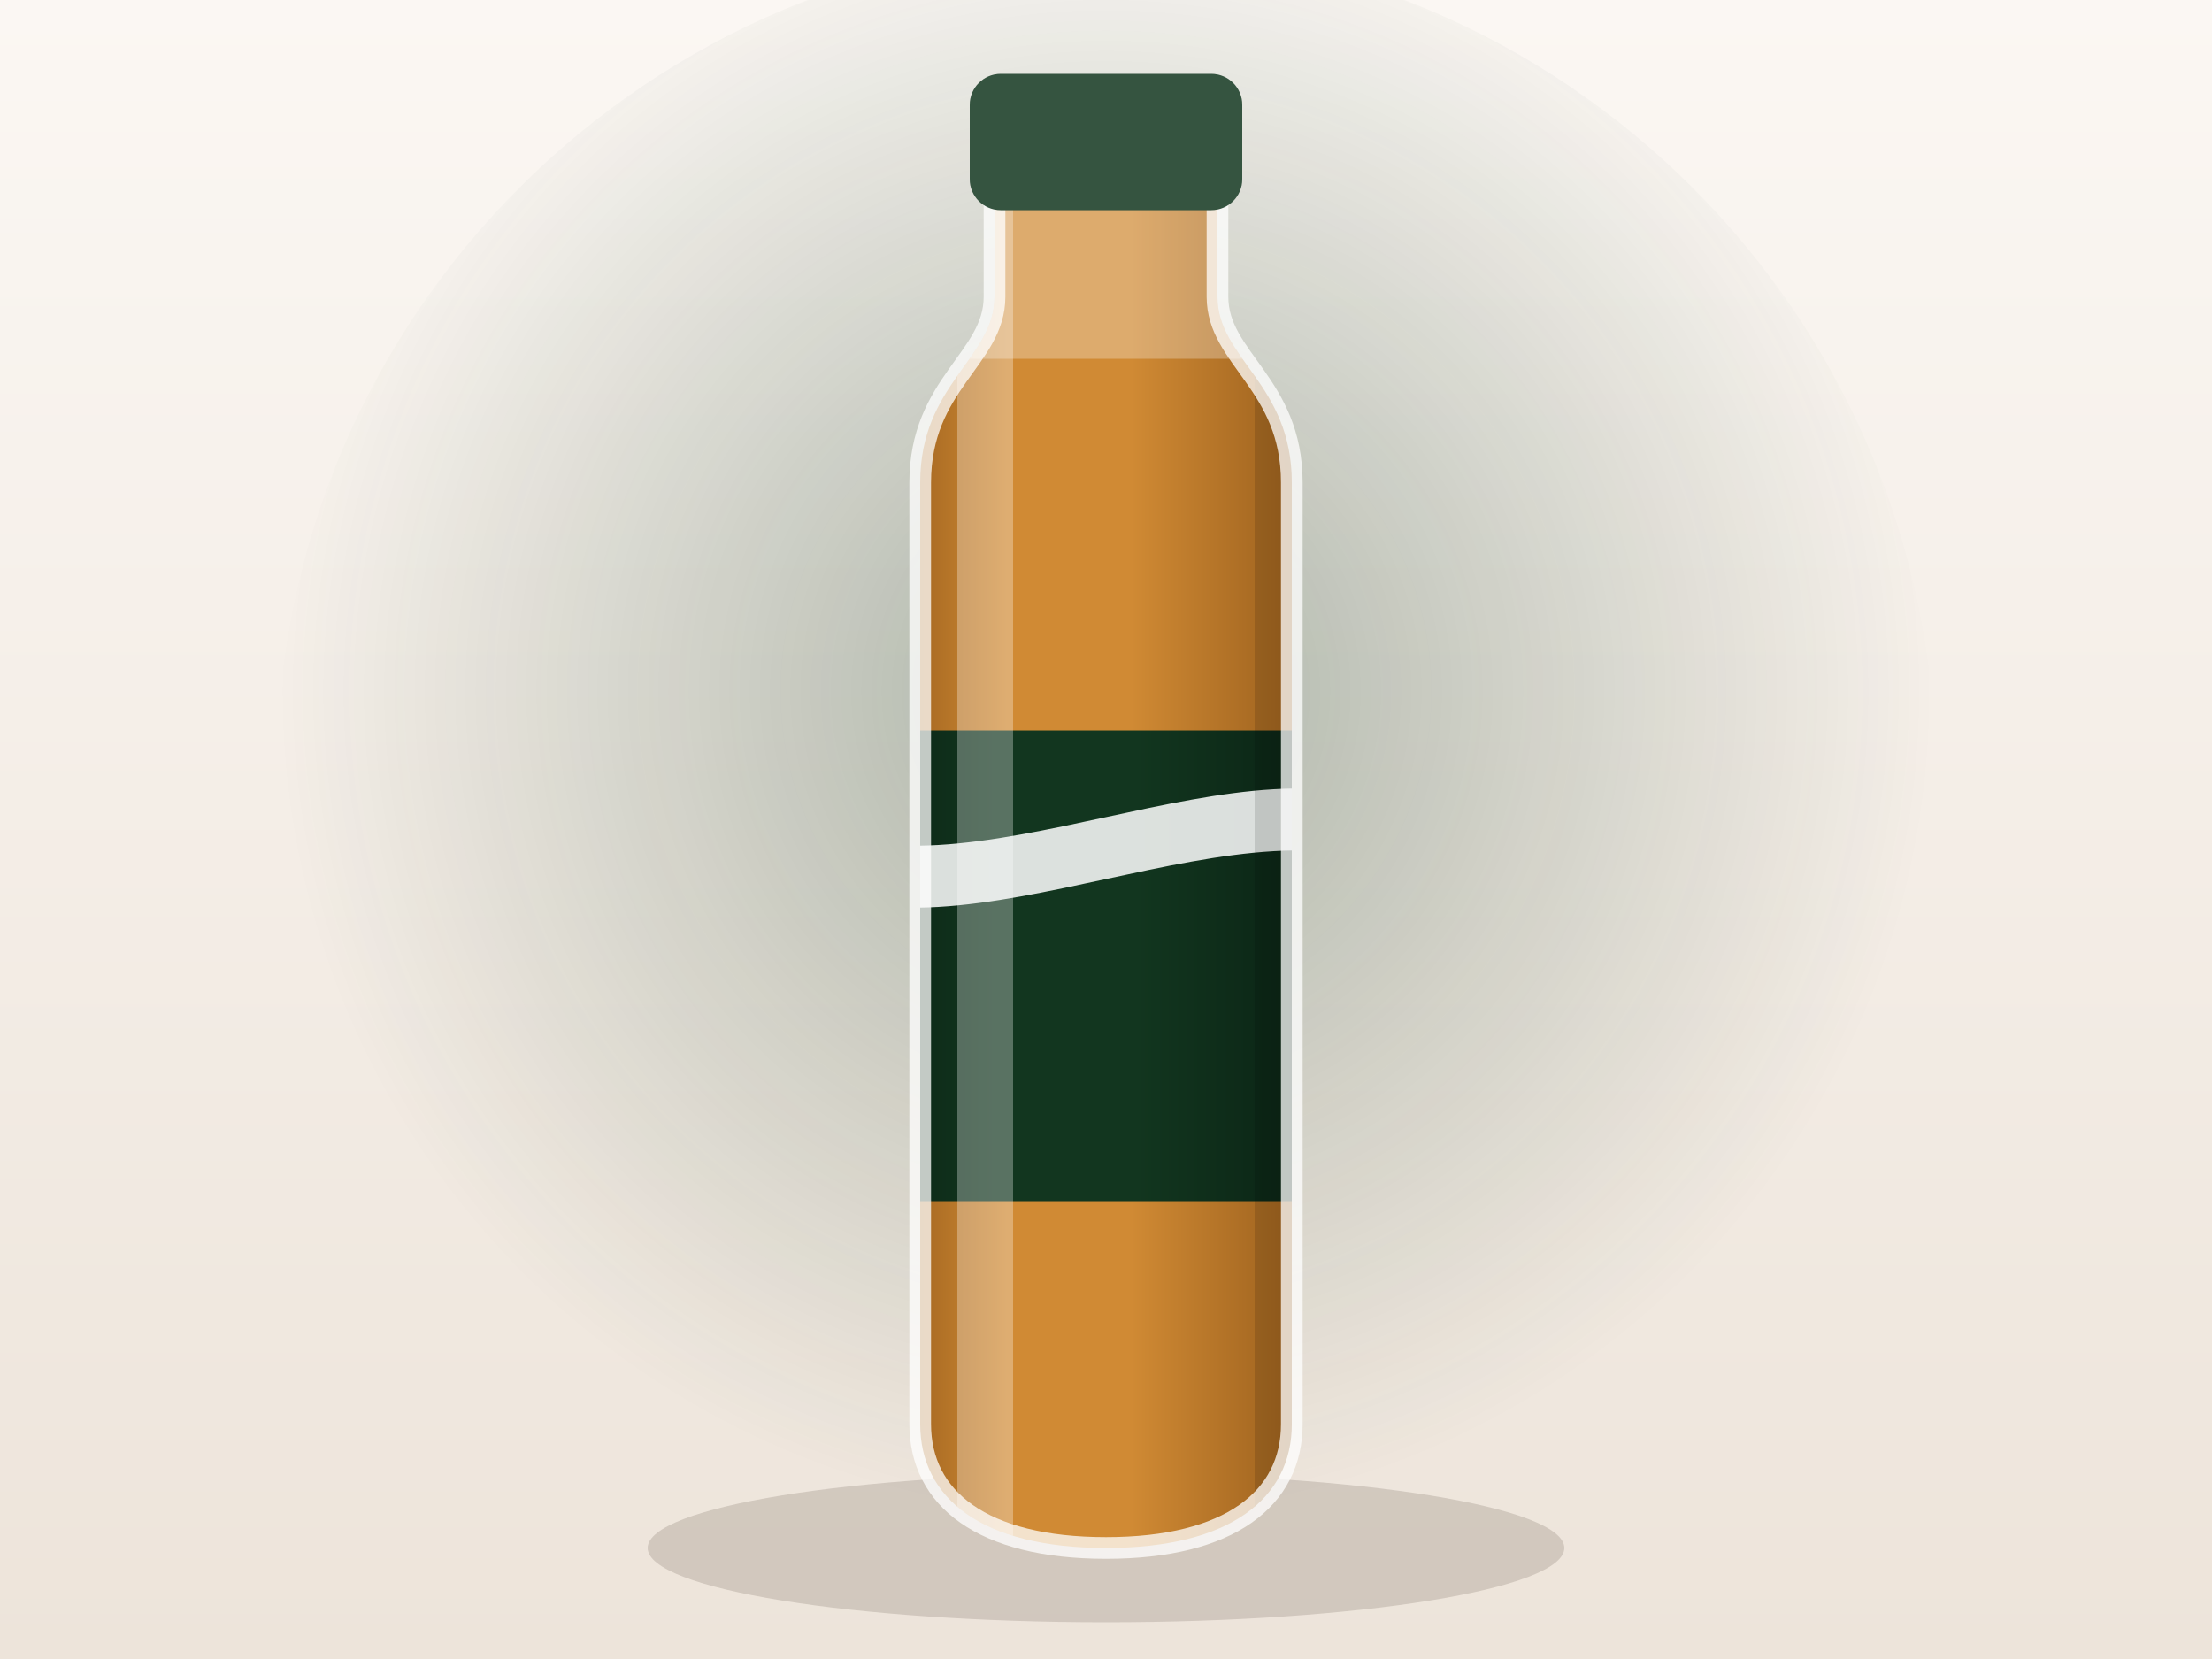
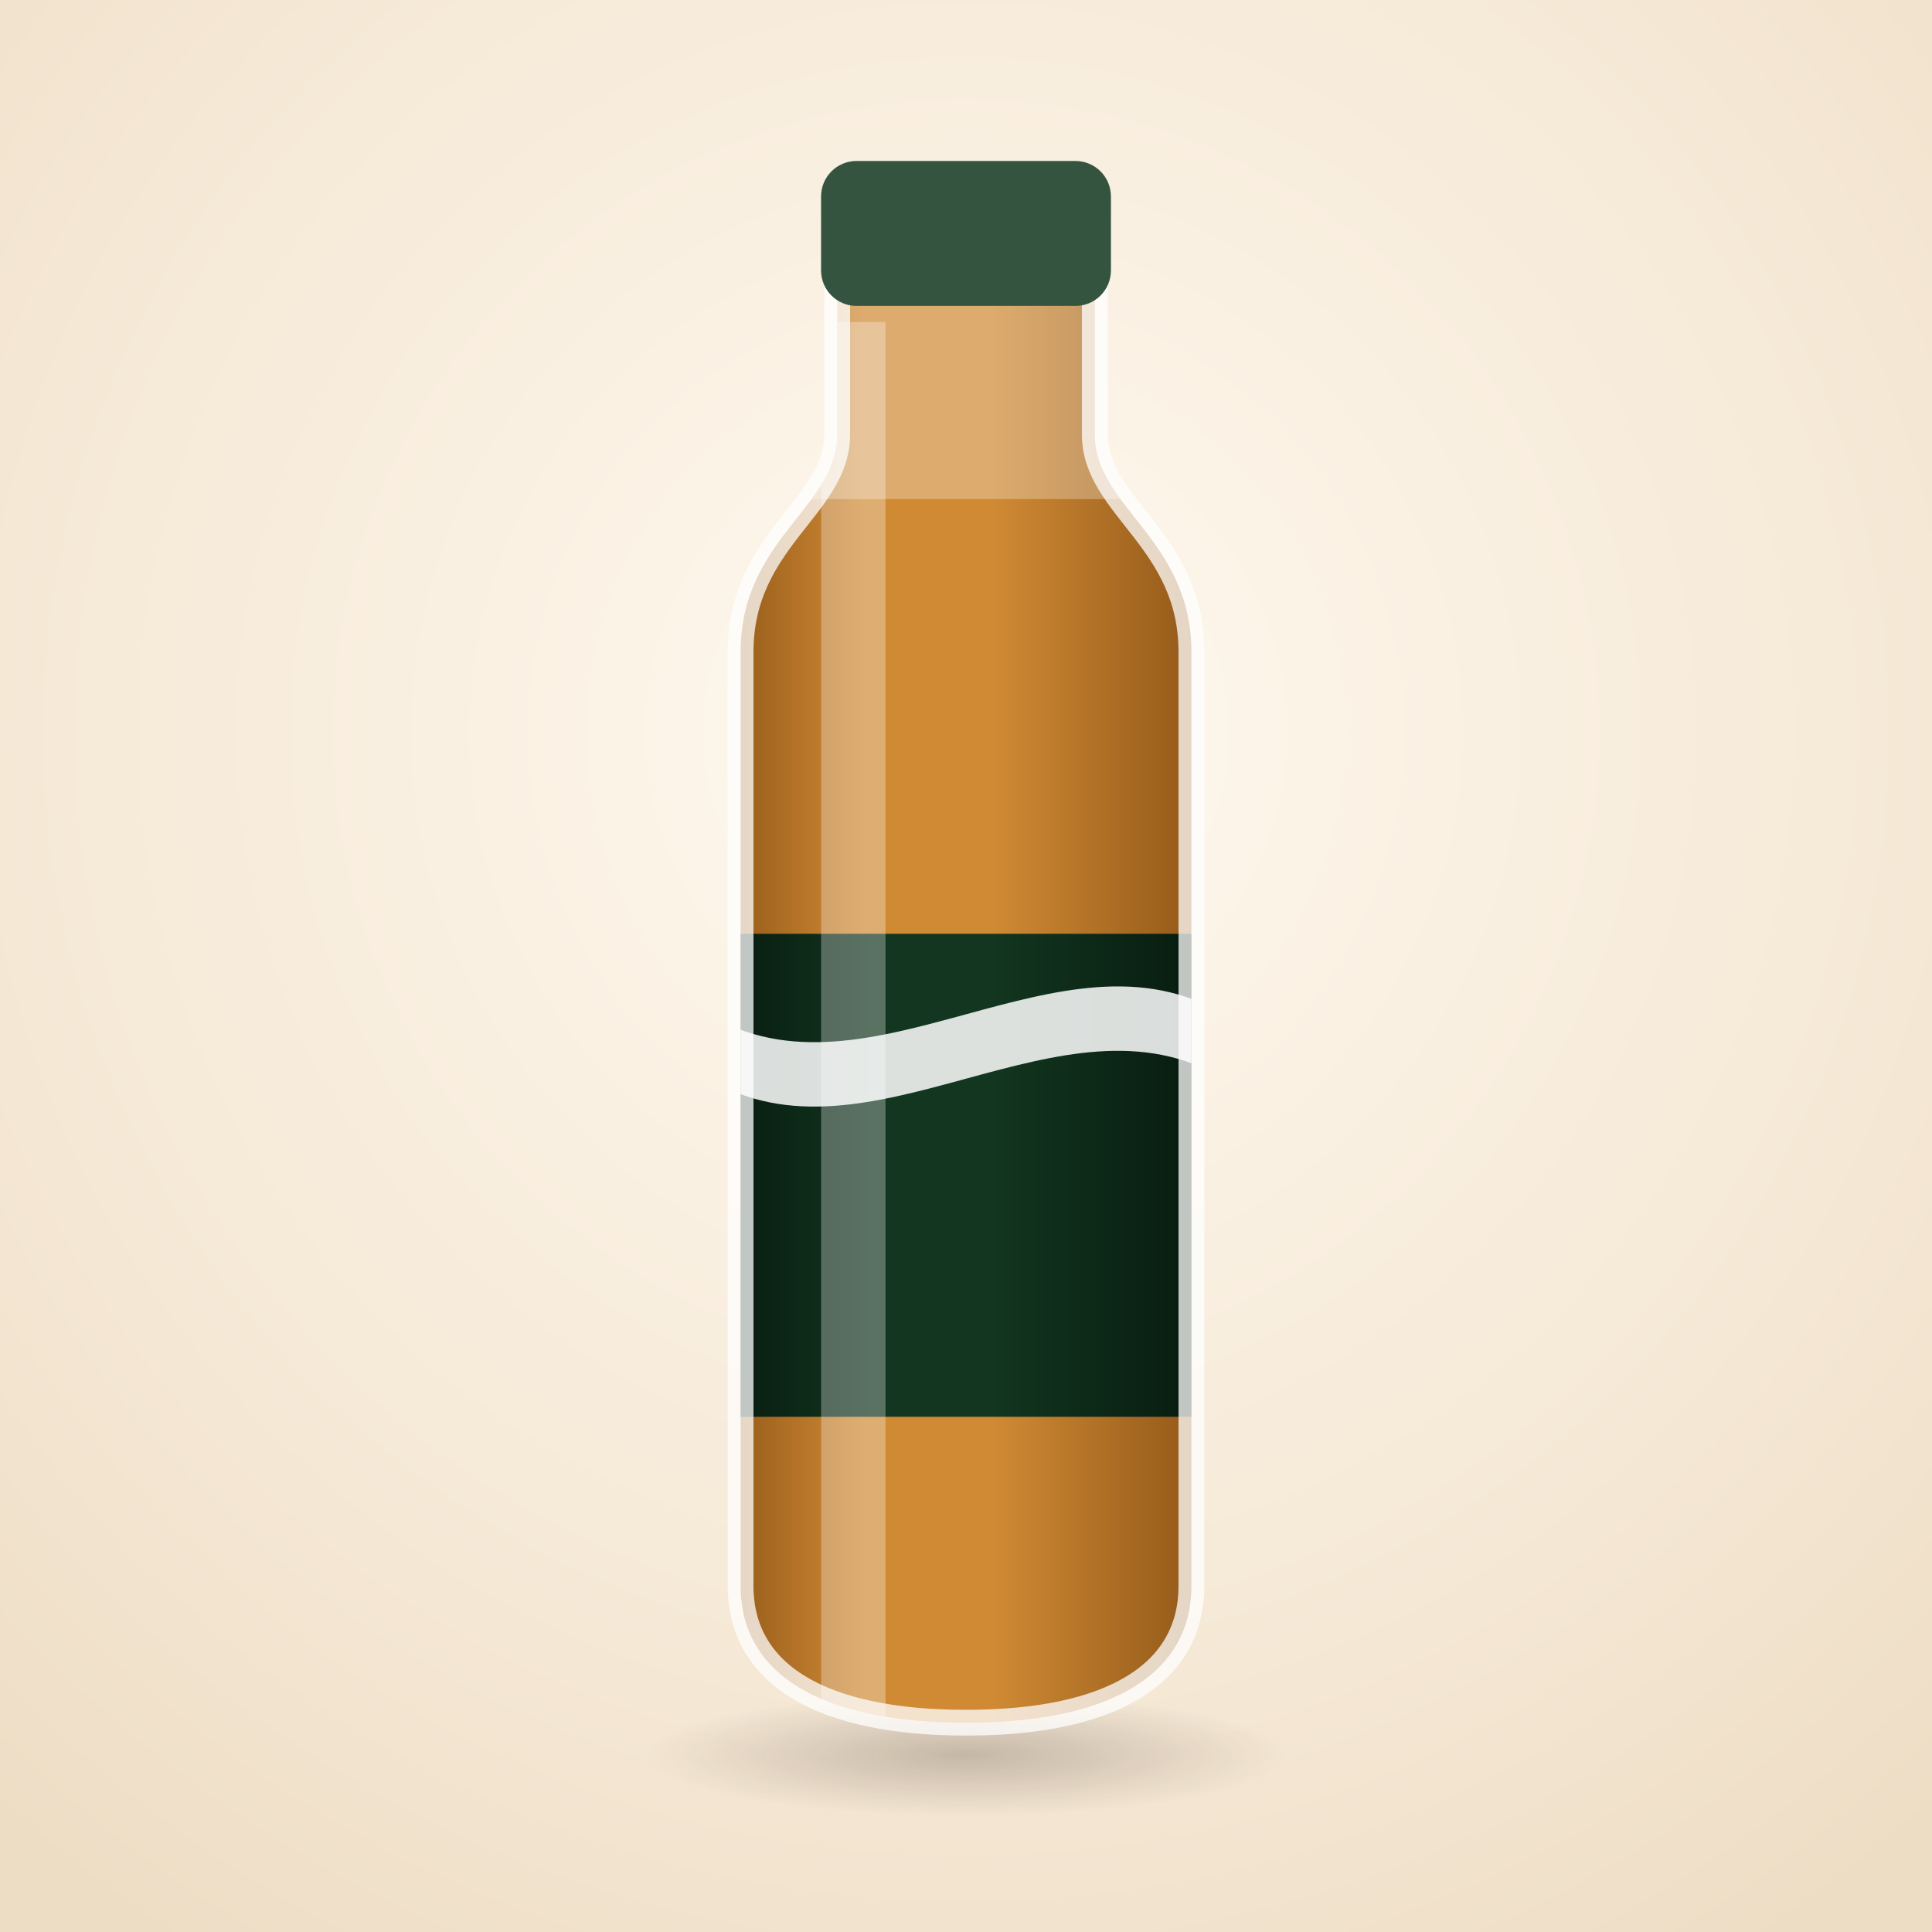
- <svg xmlns="http://www.w3.org/2000/svg" viewBox="0 0 400 300" width="400" height="300" role="img">
+ <svg xmlns="http://www.w3.org/2000/svg" viewBox="0 0 120 120" width="480" height="480" role="img">
  <defs>
-     <linearGradient id="bg" x1="0" y1="0" x2="0" y2="1">
-       <stop offset="0" stop-color="#FBF7F3" />
-       <stop offset="1" stop-color="#EDE4DA" />
-     </linearGradient>
-     <radialGradient id="halo" cx="0.5" cy="0.45" r="0.5">
-       <stop offset="0" stop-color="#12361F" stop-opacity="0.32" />
-       <stop offset="1" stop-color="#12361F" stop-opacity="0" />
+     <radialGradient id="bg" cx=".5" cy=".38" r=".75">
+       <stop offset="0" stop-color="#FFF9F0" />
+       <stop offset=".6" stop-color="#F6EAD8" />
+       <stop offset="1" stop-color="#EEDDC5" />
+     </radialGradient>
+     <radialGradient id="shadow" cx=".5" cy=".5" r=".5">
+       <stop offset="0" stop-color="#1E1008" stop-opacity=".22" />
+       <stop offset="1" stop-color="#1E1008" stop-opacity="0" />
    </radialGradient>
  </defs>
-   <rect width="400" height="300" fill="url(#bg)" />
-   <circle cx="200" cy="140" r="150" fill="url(#halo)" />
+   <rect width="120" height="120" fill="url(#bg)" />
  <defs>
-     <linearGradient id="liq" x1="0" y1="0" x2="1" y2="0">
+     <linearGradient id="liqb" x1="0" y1="0" x2="1" y2="0">
      <stop offset="0" stop-color="#8B5316" />
-       <stop offset="0.3" stop-color="#D08A34" />
-       <stop offset="0.55" stop-color="#D08A34" />
+       <stop offset=".3" stop-color="#D08A34" />
+       <stop offset=".55" stop-color="#D08A34" />
      <stop offset="1" stop-color="#8B5316" />
    </linearGradient>
    <linearGradient id="lbl" x1="0" y1="0" x2="1" y2="0">
      <stop offset="0" stop-color="#06180E" />
-       <stop offset="0.32" stop-color="#12361F" />
-       <stop offset="0.55" stop-color="#12361F" />
+       <stop offset=".32" stop-color="#12361F" />
+       <stop offset=".55" stop-color="#12361F" />
      <stop offset="1" stop-color="#06180E" />
    </linearGradient>
    <clipPath id="btl">
-       <path d="M182 44 h36 v20 c 0 10 12 14 12 30 v152 c 0 12 -10 20 -30 20 c -20 0 -30 -8 -30 -20 V94 c 0 -16 12 -20 12 -30 Z" />
+       <path d="M52 18 h16 v9 c0 4.5 6 6.5 6 13.5 v58 c0 5.5 -5 8.5 -14 8.5 c-9 0 -14 -3 -14 -8.5 v-58 c0 -7 6 -9 6 -13.5 Z" />
    </clipPath>
  </defs>
-   <g transform="translate(200,150) scale(1.12) translate(-200,-150)">
-     <ellipse cx="200" cy="266" rx="74" ry="12" fill="#3A2A1E" opacity="0.16" />
-     <g clip-path="url(#btl)">
-       <rect x="160" y="40" width="80" height="230" fill="url(#liq)" />
-       <rect x="160" y="40" width="80" height="34" fill="#FFFFFF" opacity="0.28" />
-       <rect x="150" y="134" width="100" height="76" fill="url(#lbl)" />
-       <path d="M150 148 c 26 16 74 -16 100 0 v 10 c -26 -16 -74 16 -100 0 Z" fill="#FFFFFF" opacity="0.85" />
-       <rect x="176" y="46" width="9" height="222" fill="#FFFFFF" opacity="0.3" />
-       <rect x="224" y="46" width="6" height="222" fill="#000000" opacity="0.12" />
-     </g>
-     <path d="M182 44 h36 v20 c 0 10 12 14 12 30 v152 c 0 12 -10 20 -30 20 c -20 0 -30 -8 -30 -20 V94 c 0 -16 12 -20 12 -30 Z" fill="none" stroke="#FFFFFF" stroke-width="3.5" stroke-opacity="0.75" />
-     <rect x="178" y="28" width="44" height="22" rx="5" fill="#12361F" />
-     <rect x="178" y="28" width="44" height="22" rx="5" fill="#FFFFFF" opacity="0.15" />
+   <ellipse cx="60" cy="109" rx="20" ry="3.8" fill="url(#shadow)" />
+   <g clip-path="url(#btl)">
+     <rect x="44" y="16" width="32" height="94" fill="url(#liqb)" />
+     <rect x="44" y="16" width="32" height="15" fill="#FFFFFF" opacity=".28" />
+     <rect x="44" y="58" width="32" height="30" fill="url(#lbl)" />
+     <path d="M44 63 c10 6 22 -6 32 0 v4 c-10 -6 -22 6 -32 0 Z" fill="#FFFFFF" opacity=".85" />
+     <rect x="51" y="20" width="4" height="88" fill="#FFFFFF" opacity=".3" />
  </g>
+   <path d="M52 18 h16 v9 c0 4.5 6 6.5 6 13.5 v58 c0 5.5 -5 8.5 -14 8.5 c-9 0 -14 -3 -14 -8.5 v-58 c0 -7 6 -9 6 -13.5 Z" fill="none" stroke="#FFFFFF" stroke-width="1.6" stroke-opacity=".75" />
+   <rect x="51" y="10" width="18" height="9" rx="2.2" fill="#12361F" />
+   <rect x="51" y="10" width="18" height="9" rx="2.2" fill="#FFFFFF" opacity=".15" />
</svg>
